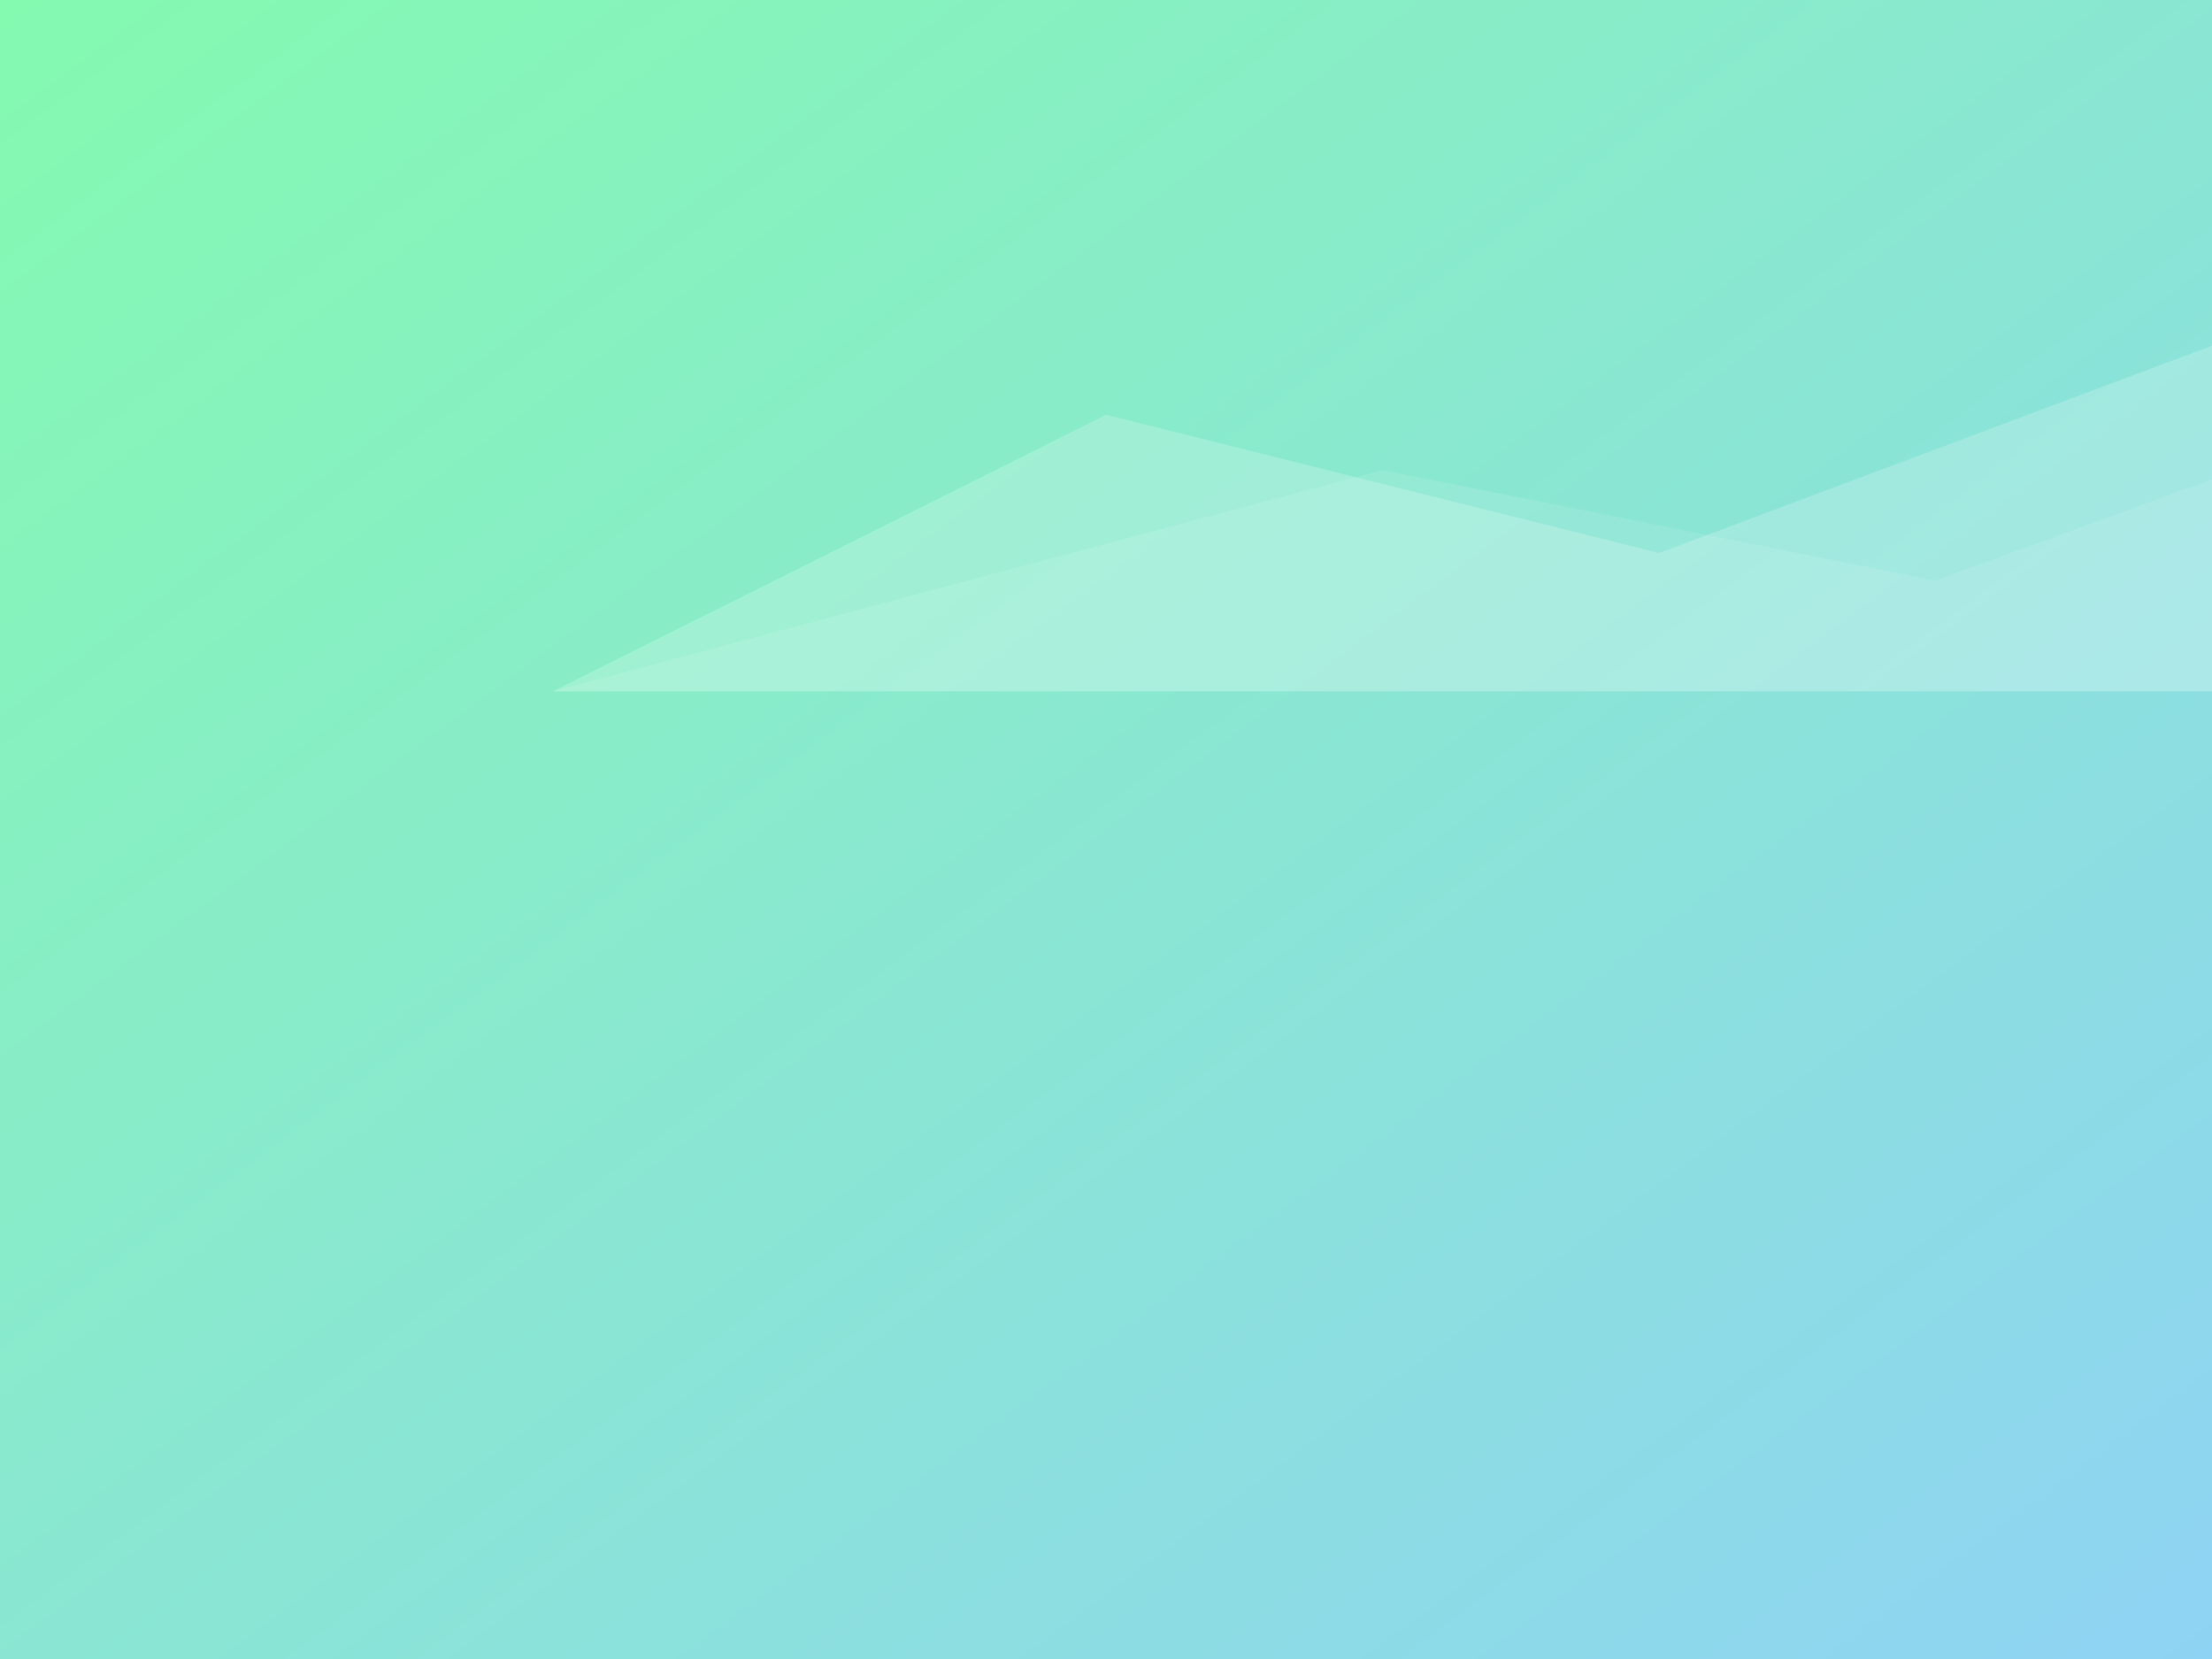
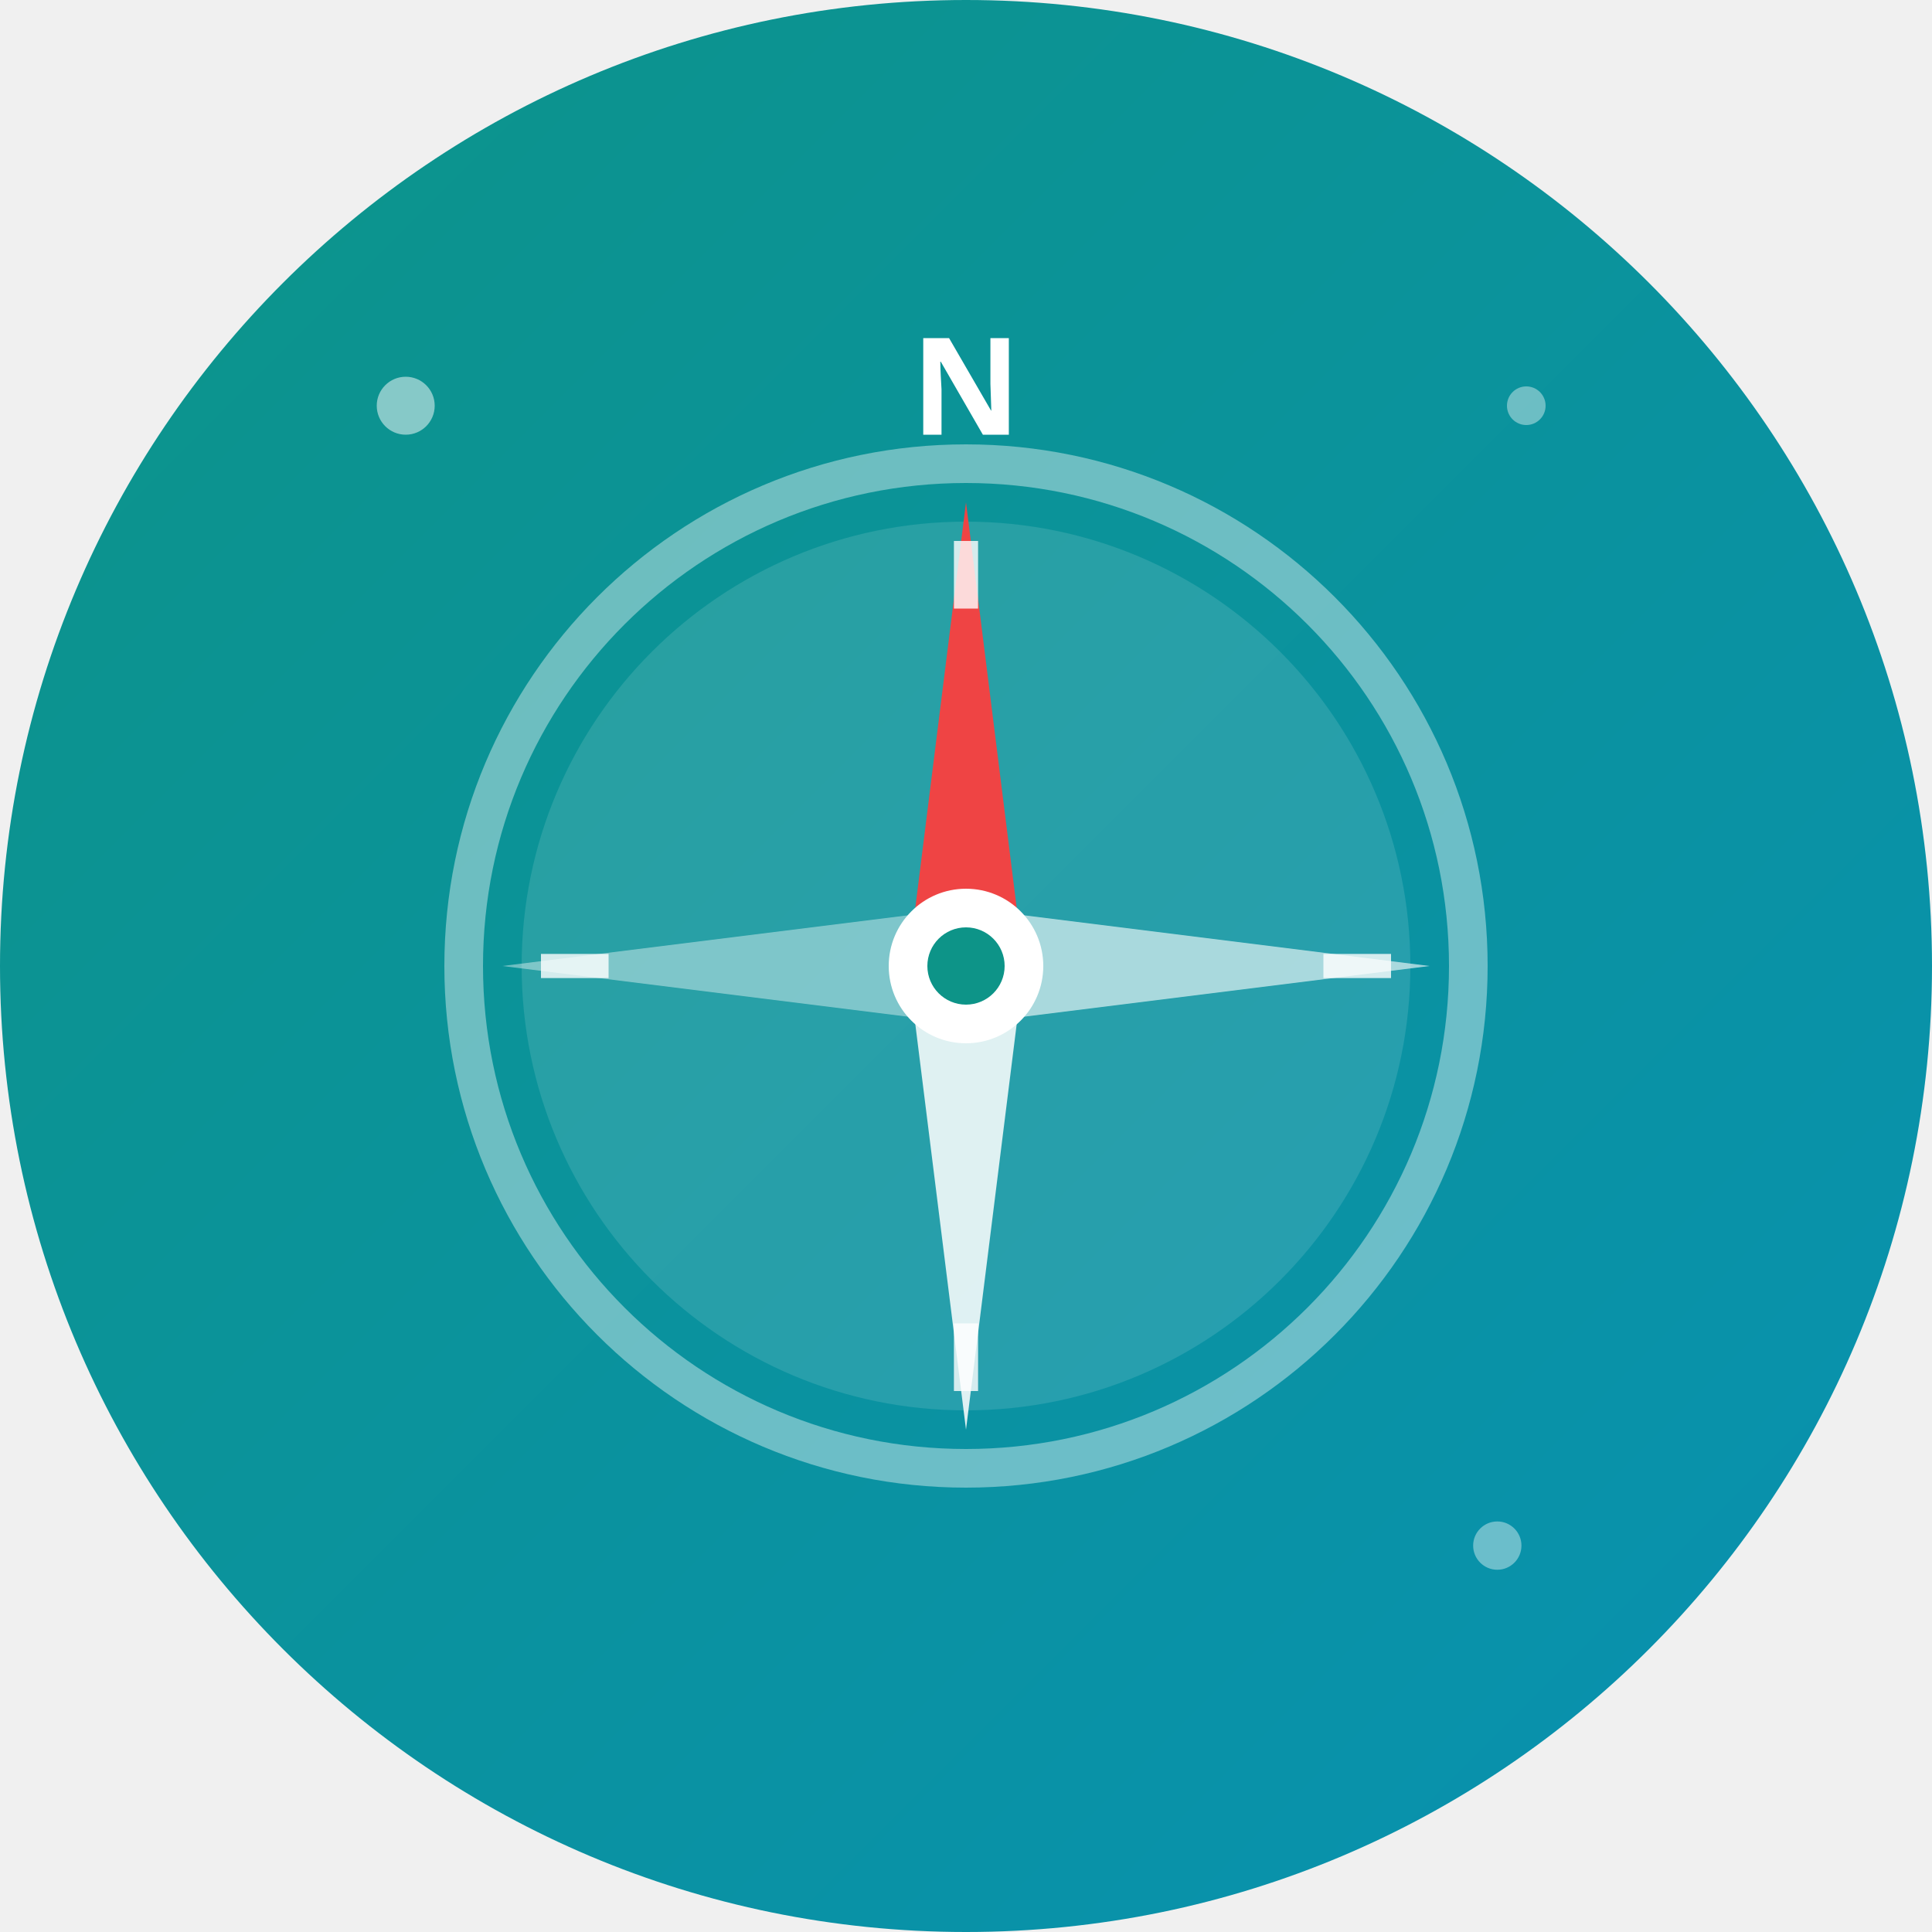
- <svg xmlns="http://www.w3.org/2000/svg" width="400" height="300" viewBox="0 0 400 300" preserveAspectRatio="xMidYMid slice">
+ <svg xmlns="http://www.w3.org/2000/svg" width="200" height="200" viewBox="0 0 200 200">
  <defs>
-     <linearGradient id="grad-career" x1="0%" y1="0%" x2="100%" y2="100%">
-       <stop offset="0%" style="stop-color:#84fab0;stop-opacity:1" />
-       <stop offset="100%" style="stop-color:#8fd3f4;stop-opacity:1" />
+     <linearGradient id="bg" x1="0%" y1="0%" x2="100%" y2="100%">
+       <stop offset="0%" stop-color="#0D9488" />
+       <stop offset="100%" stop-color="#0891B2" />
    </linearGradient>
  </defs>
-   <rect width="100%" height="100%" fill="url(#grad-career)" />
-   <g transform="scale(0.5) translate(200, 50)">
-     <polygon points="0,200 200,100 400,150 800,0 800,200" fill="rgba(255,255,255,0.2)" />
-     <polygon points="0,200 300,120 500,160 800,50 800,200" fill="rgba(255,255,255,0.1)" />
-   </g>
+   <circle cx="100" cy="100" r="100" fill="url(#bg)" />
+   <circle cx="100" cy="100" r="52" fill="none" stroke="rgba(255,255,255,0.4)" stroke-width="4" />
+   <circle cx="100" cy="100" r="46" fill="rgba(255,255,255,0.12)" />
+   <polygon points="100,52 94,100 106,100" fill="#EF4444" />
+   <polygon points="100,148 94,100 106,100" fill="rgba(255,255,255,0.85)" />
+   <polygon points="148,100 100,94 100,106" fill="rgba(255,255,255,0.6)" />
+   <polygon points="52,100 100,94 100,106" fill="rgba(255,255,255,0.4)" />
+   <circle cx="100" cy="100" r="8" fill="white" />
+   <circle cx="100" cy="100" r="4" fill="#0D9488" />
+   <line x1="100" y1="56" x2="100" y2="63" stroke="white" stroke-width="2.5" opacity="0.8" />
+   <line x1="100" y1="137" x2="100" y2="144" stroke="white" stroke-width="2.5" opacity="0.8" />
+   <line x1="56" y1="100" x2="63" y2="100" stroke="white" stroke-width="2.5" opacity="0.8" />
+   <line x1="137" y1="100" x2="144" y2="100" stroke="white" stroke-width="2.5" opacity="0.8" />
+   <text x="100" y="45" text-anchor="middle" fill="white" font-size="14" font-weight="bold" font-family="sans-serif">N</text>
+   <circle cx="42" cy="42" r="3" fill="rgba(255,255,255,0.5)" />
+   <circle cx="158" cy="42" r="2" fill="rgba(255,255,255,0.4)" />
+   <circle cx="155" cy="160" r="2.5" fill="rgba(255,255,255,0.4)" />
</svg>
